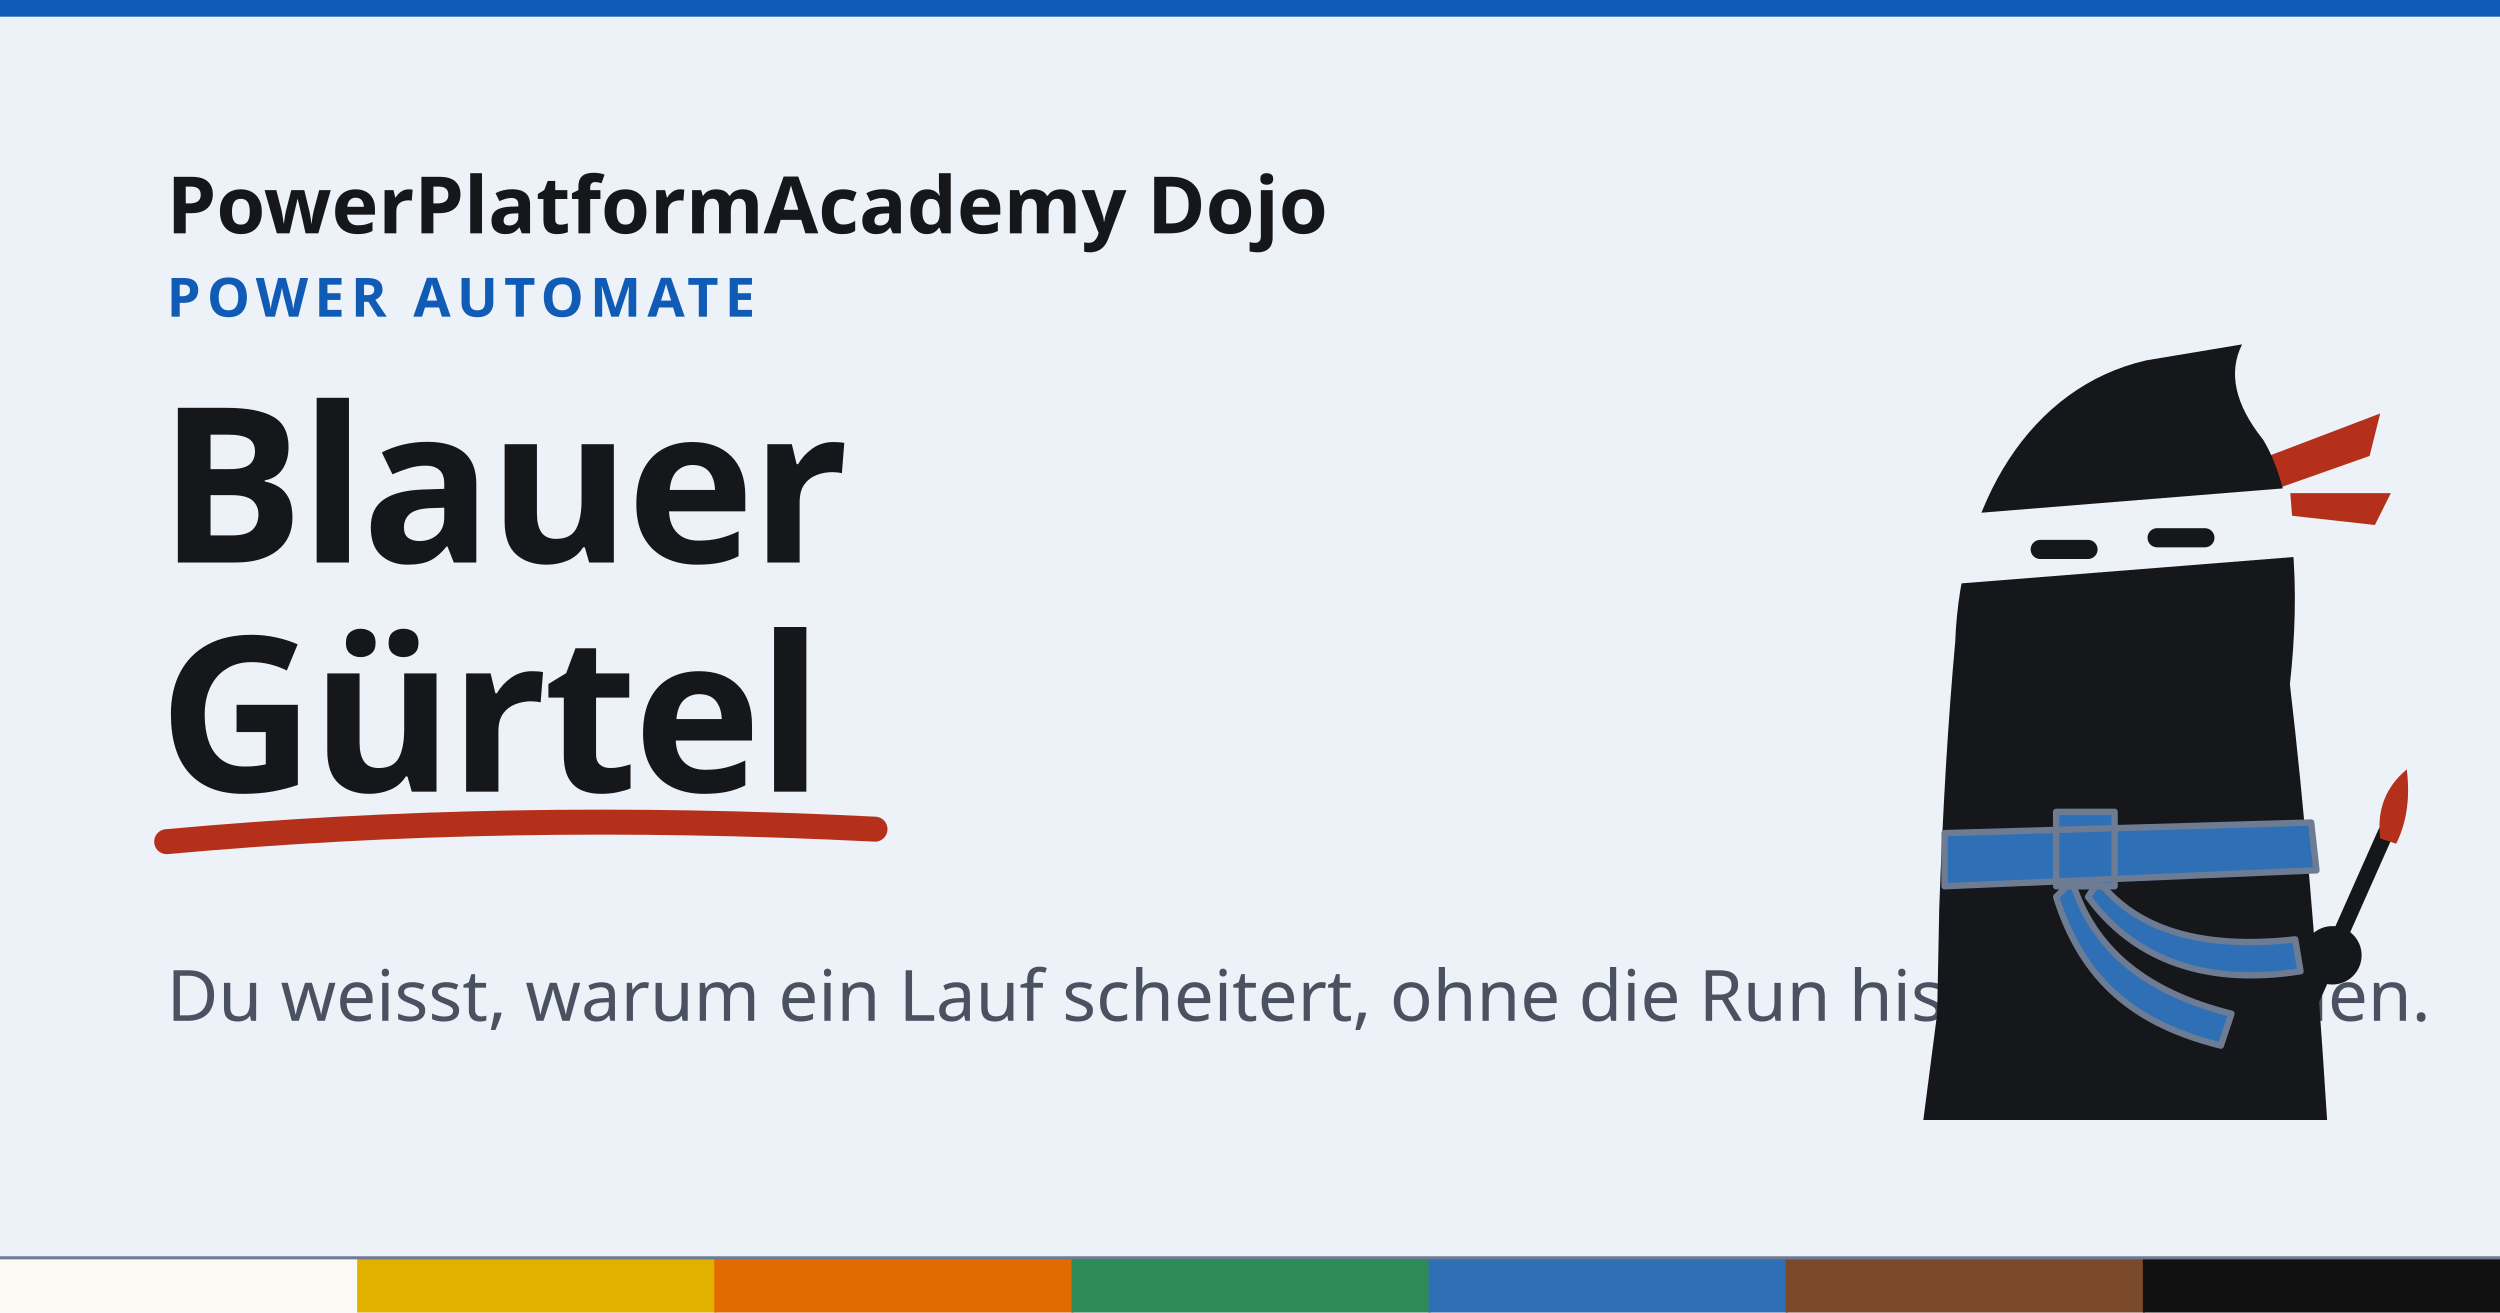
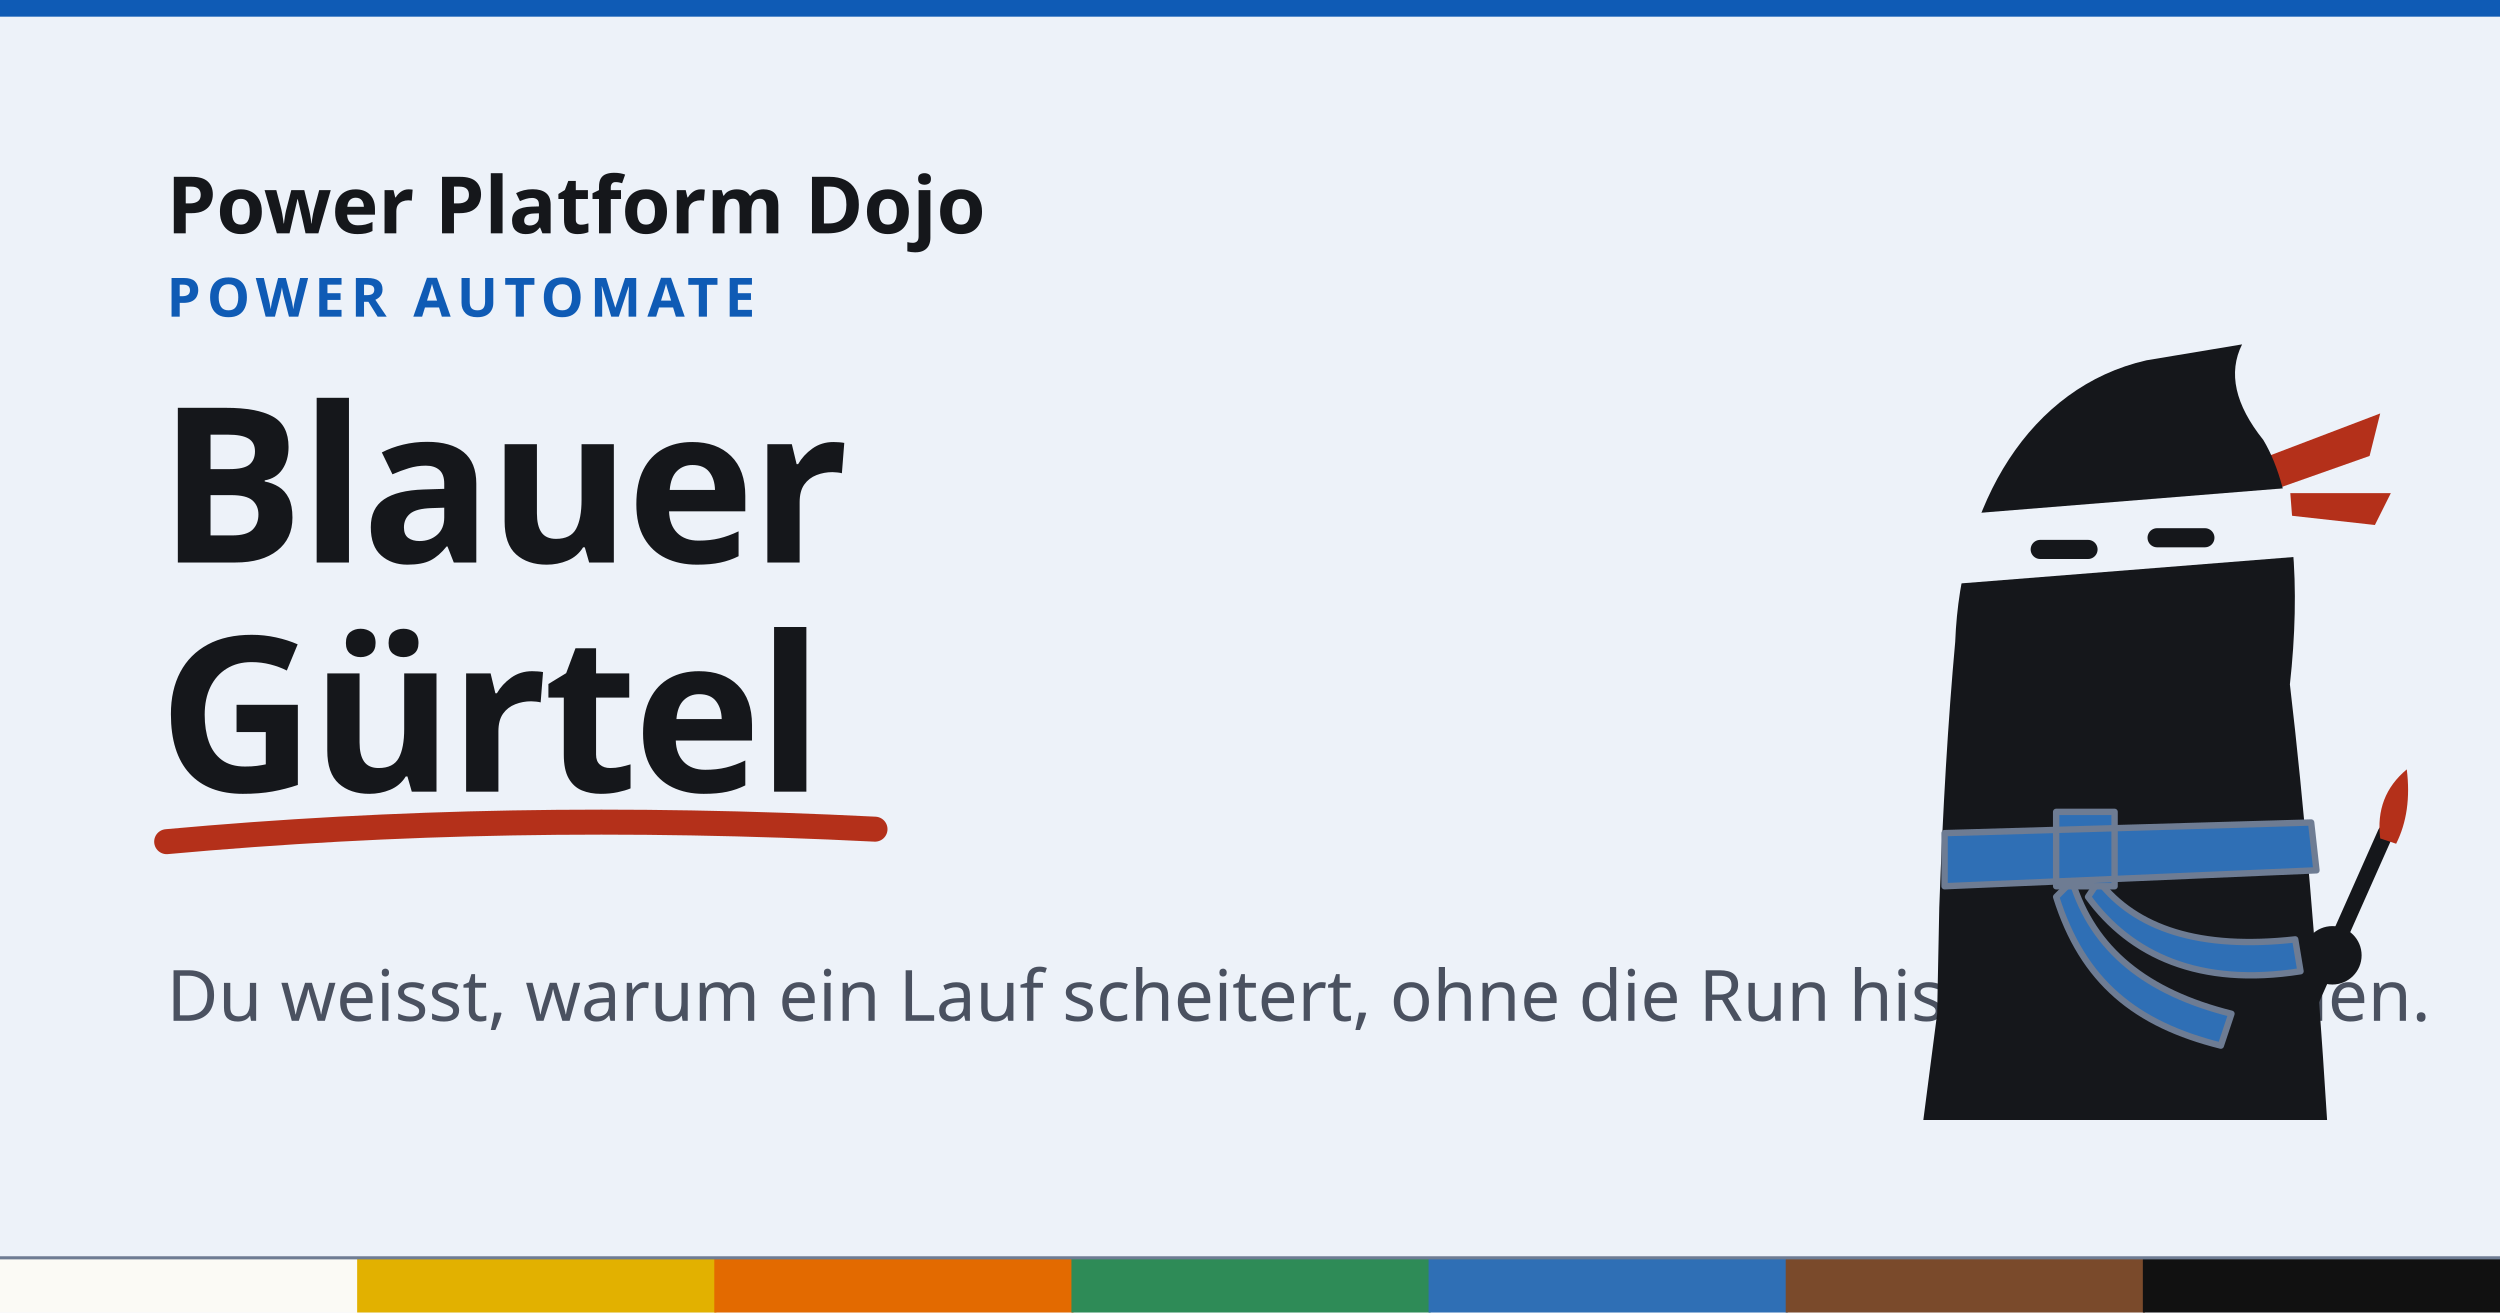
<svg xmlns="http://www.w3.org/2000/svg" width="1200" height="630" viewBox="0 0 1200 630">
  <rect width="1200" height="630" fill="#EDF2F9" />
  <rect x="0" y="604" width="172.429" height="26" fill="#FBFAF5" />
  <rect x="171.429" y="604" width="172.429" height="26" fill="#E2B100" />
  <rect x="342.857" y="604" width="172.429" height="26" fill="#E36A00" />
  <rect x="514.286" y="604" width="172.429" height="26" fill="#2E8B57" />
  <rect x="685.714" y="604" width="172.429" height="26" fill="#2F6FB5" />
  <rect x="857.143" y="604" width="172.429" height="26" fill="#7A4A2B" />
  <rect x="1028.571" y="604" width="172.429" height="26" fill="#111111" />
  <rect x="0" y="603" width="1200" height="1.5" fill="#6E7C93" />
  <rect x="0" y="0" width="1200" height="8" fill="#0F5BB5" />
-   <text x="80" y="112" font-family="Bahnschrift, 'Arial Narrow', sans-serif" font-weight="600" font-size="38" fill="#15171B">PowerPlatformAcademy Dojo</text>
+   <text x="80" y="112" font-family="Bahnschrift, 'Arial Narrow', sans-serif" font-weight="600" font-size="38" fill="#15171B">Power Platform Dojo</text>
  <text x="80" y="152" font-family="Bahnschrift, 'Arial Narrow', sans-serif" font-weight="700" font-size="26" letter-spacing="3" fill="#0F5BB5">POWER AUTOMATE</text>
  <text x="76" y="270" font-family="Bahnschrift, 'Arial Narrow', sans-serif" font-weight="700" font-size="104" letter-spacing="-2" fill="#15171B">Blauer</text>
  <text x="76" y="380" font-family="Bahnschrift, 'Arial Narrow', sans-serif" font-weight="700" font-size="104" letter-spacing="-2" fill="#15171B">Gürtel</text>
  <path d="M80 404C190 394 300 392 420 398" fill="none" stroke="#B4301A" stroke-width="12" stroke-linecap="round" />
  <text x="80" y="490" font-family="'Segoe UI', system-ui, sans-serif" font-size="34" fill="#4A5160">Du weisst, warum ein Lauf scheitert, ohne die Run history zu öffnen.</text>
  <g transform="translate(862 150) scale(2.55)">
    <style>.t-koerper{fill:#15171B}.t-gesicht{fill:#EDF2F9}.t-augen{fill:none;stroke:#15171B;stroke-width:3.6;stroke-linecap:round}.t-band,.t-pinsel-spitze{fill:#B4301A}.t-guertel,.t-guertel-enden{fill:#2F6FB5;stroke:#6E7C93;stroke-width:1.2;stroke-linejoin:round}.t-pinsel-stiel{fill:none;stroke:#15171B;stroke-width:3;stroke-linecap:round}.t-hand{fill:#15171B}.t-rolle,.t-strich{display:none}</style>
    <g class="t-figur">
      <path class="t-band" d="M89 27l21-8-2 8-17 6zM90 34h22l-3 6-18-2z" />
      <path class="t-koerper" d="M24 152l2.6-20 .4-20q1-28 3-50c1-26 14-48 36-53l18-3q-4 8 4 18c6 10 7 28 5 46q4 34 7 82z" />
      <path class="t-gesicht" d="M31 38l62-5 1 13-63 5z" />
      <path class="t-augen" d="M46 44.6h9M68 42.4h9" />
      <g class="t-rolle">
        <path class="t-rolle-blatt" d="M30 114h60v18H30z" />
        <path class="t-rolle-zeilen" d="M38 120h40M38 126h28" />
        <path class="t-rolle-enden" d="M25 111h6v24h-6zM89 111h6v24h-6z" />
      </g>
      <path class="t-guertel-enden" d="M52 107c4 13 14 21 30 25l-2 6c-16-4-26-12-31-28zM57 107c7 9 19 13 37 11l1 6c-19 3-32-3-40-14z" />
      <path class="t-guertel" d="M28 98l69-2 1 9-70 3zM49 94h11v14H49z" />
      <g class="t-pinsel">
        <path class="t-pinsel-stiel" d="M95 134l16-36" />
        <path class="t-pinsel-spitze" d="M110 99q-1-8 5-13 1 8-2 14z" />
        <circle class="t-hand" cx="101" cy="121" r="5.5" />
      </g>
      <path class="t-strich" pathLength="1" d="M24 152l2.6-20 .4-20q1-28 3-50c1-26 14-48 36-53l18-3q-4 8 4 18c6 10 7 28 5 46q4 34 7 82z" />
    </g>
  </g>
</svg>
